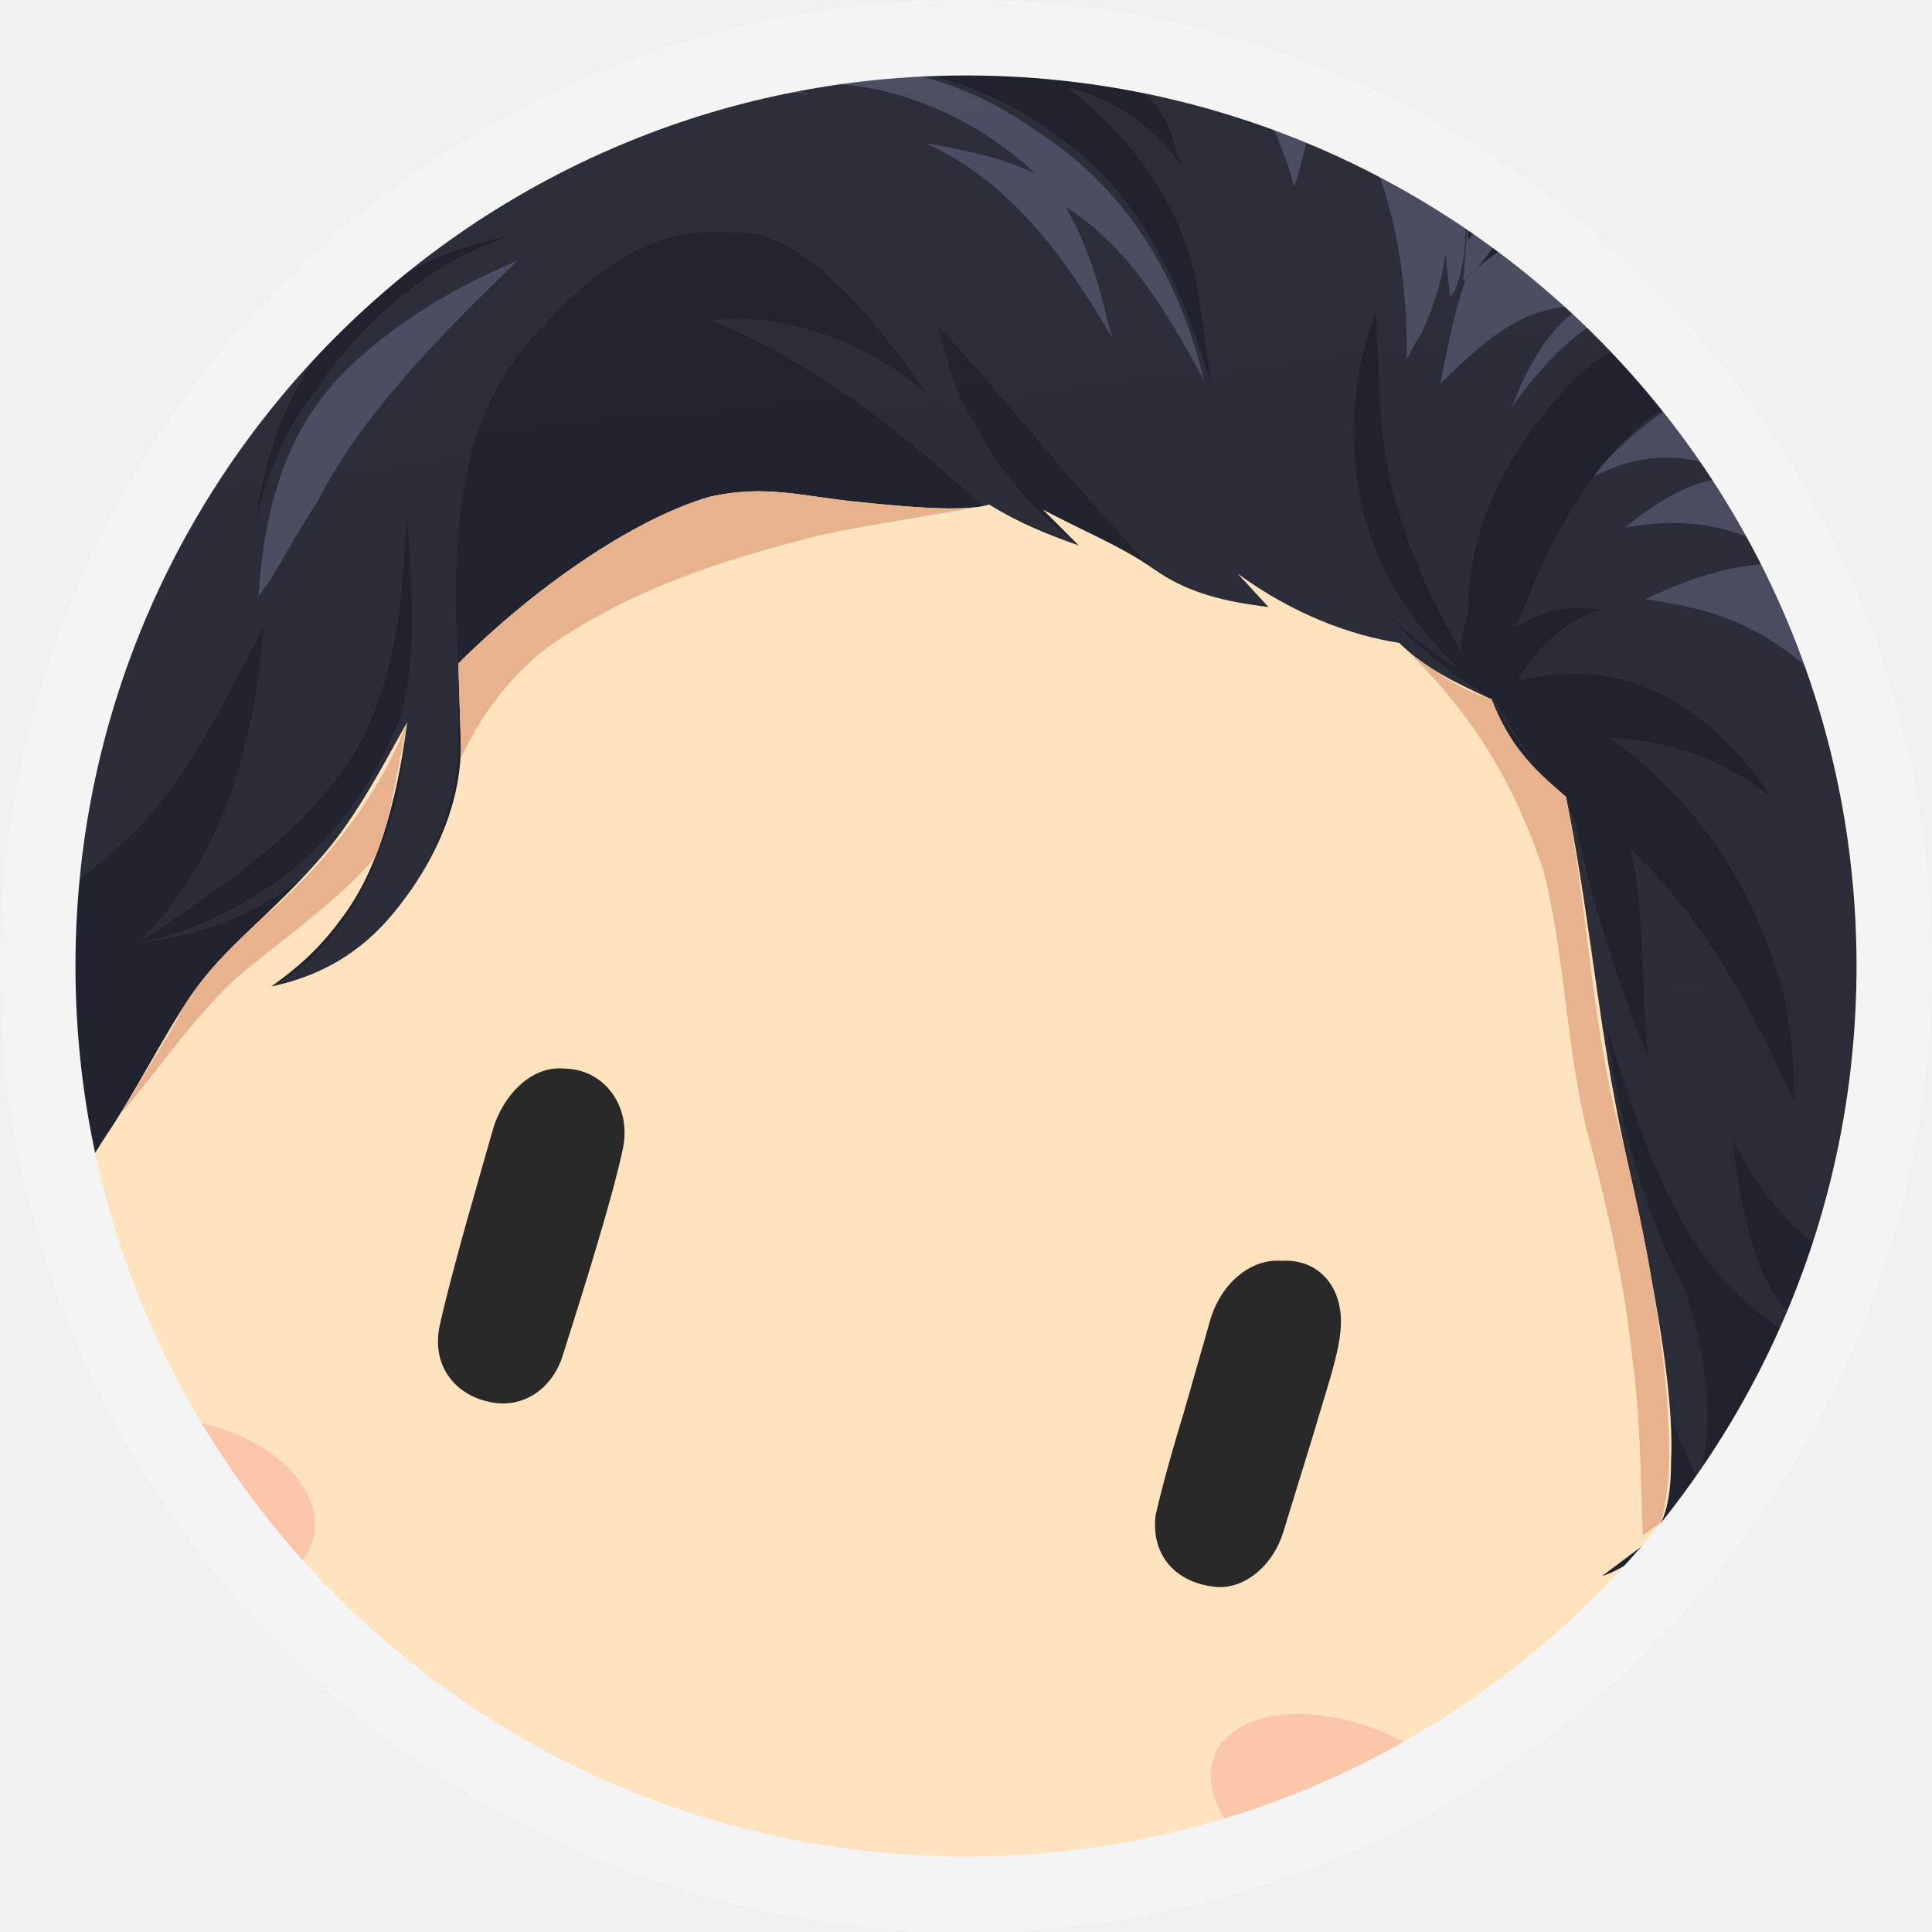
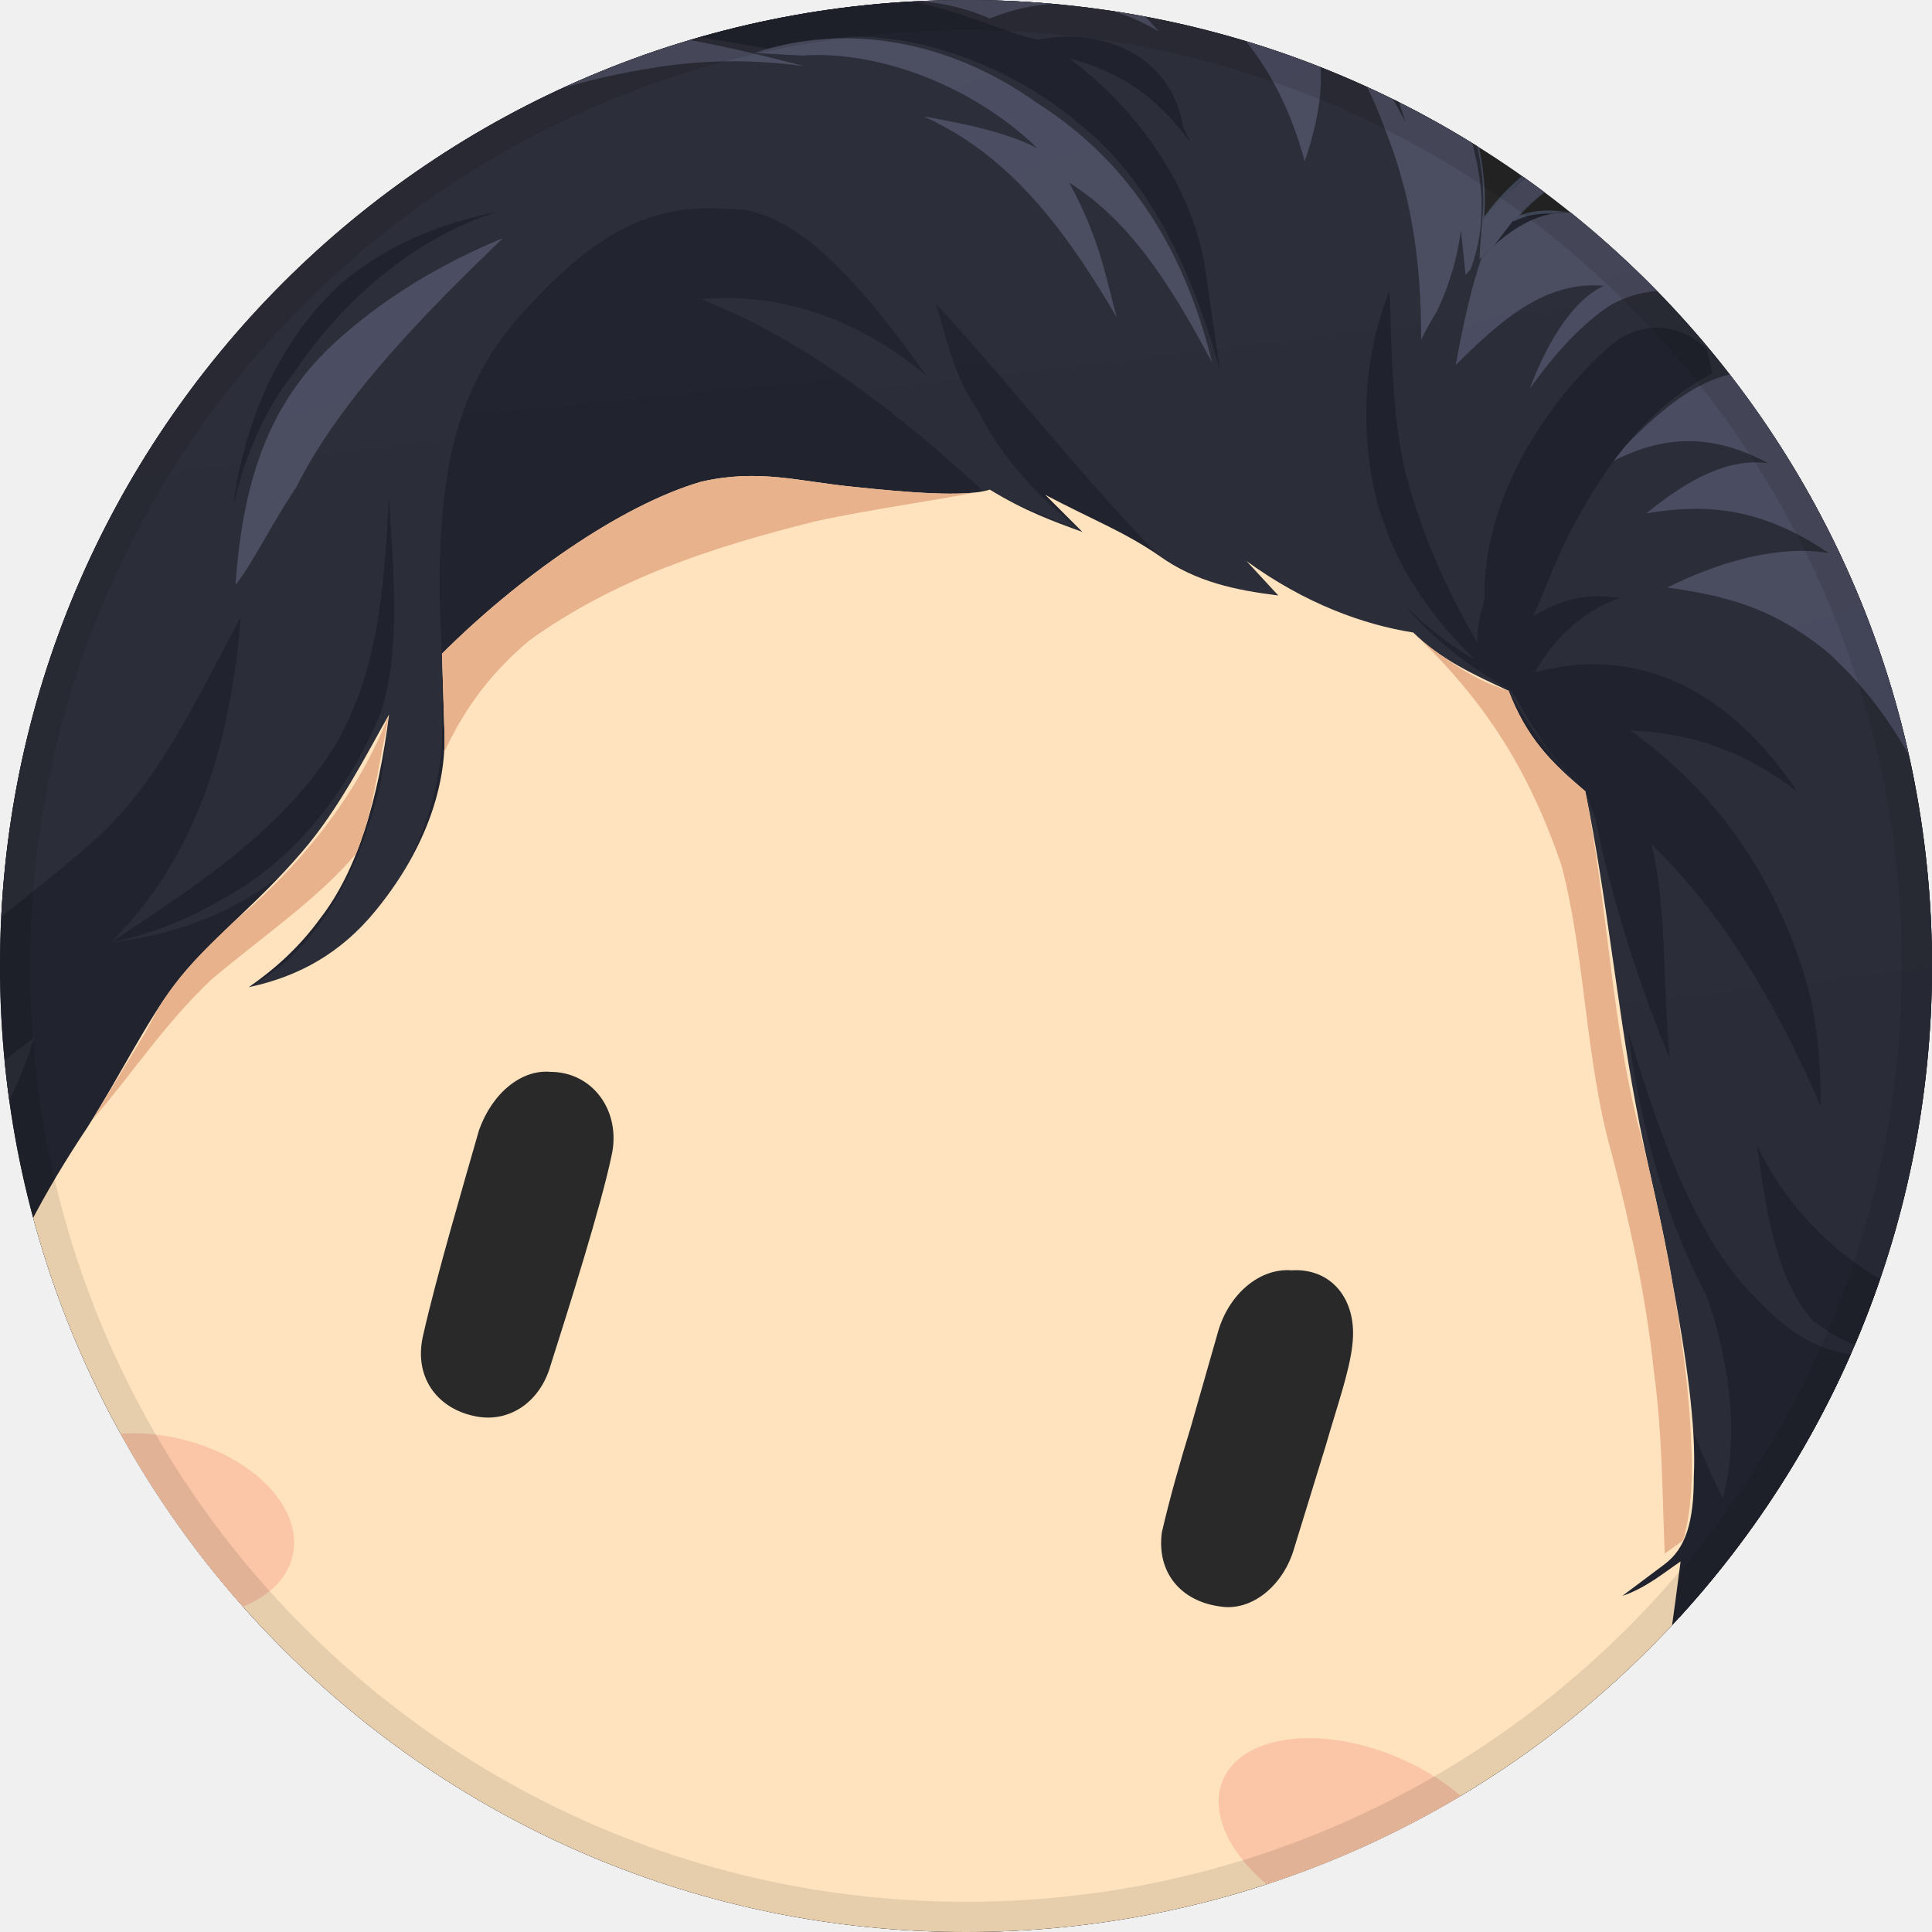
<svg xmlns="http://www.w3.org/2000/svg" height="64" viewBox="0 0 64 64" width="64">
  <defs>
+     <style>
+     .edge {
+       fill: none;
+       stroke: #000;
+       stroke-opacity: 0.1;
+       stroke-width: 1;
+     }
+     @media (prefers-color-scheme: dark) {
+       .edge {
+         stroke: #fff;
+       }
+     }
+     </style>
    <clipPath id="disc">
-       <circle cx="32" cy="32" r="31" />
+       <circle cx="32" cy="32" r="32" />
    </clipPath>
  </defs>
-   <circle cx="32" cy="32" fill="#262626" r="31" />
+   <circle cx="32" cy="32" fill="#262626" r="32" />
  <g clip-path="url(#disc)">
-     <svg height="62" preserveAspectRatio="xMidYMid slice" viewBox="110 60 730 730" width="62" x="1" y="1">
+     <svg height="64" preserveAspectRatio="xMidYMid slice" viewBox="110 60 730 730" width="64" x="0" y="0">
      <defs>
        <linearGradient gradientUnits="userSpaceOnUse" id="hairBase" x1="398" x2="498" y1="40" y2="1025">
          <stop offset="0" stop-color="#22242f" />
          <stop offset="1" stop-color="#1f222c" />
        </linearGradient>
        <linearGradient gradientUnits="userSpaceOnUse" id="hairMid" x1="393" x2="485" y1="80" y2="865">
          <stop offset="0" stop-color="#2c2e39" />
          <stop offset="1" stop-color="#292c37" />
        </linearGradient>
        <linearGradient gradientUnits="userSpaceOnUse" id="hairLight" x1="470" x2="728" y1="16" y2="777">
          <stop offset="0" stop-color="#4c4e62" />
          <stop offset=".55" stop-color="#494b60" />
          <stop offset="1" stop-color="#444759" />
        </linearGradient>
        <linearGradient gradientUnits="userSpaceOnUse" id="shirt" x1="98" x2="540" y1="886" y2="1160">
          <stop offset="0" stop-color="#304570" />
          <stop offset="1" stop-color="#2e426d" />
        </linearGradient>
        <path d="m277 307c28-28 67-56 98-65 22-5 37 0 58 2 19 2 42 4 51 1 13 8 24 12 35 16l-14-14c17 9 30 14 43 23 14 10 29 13 45 15l-12-13c22 16 44 24 63 27 10 10 23 16 36 22 7 18 16 27 29 38 8 39 12 81 19 118 4 22 10 44 14 68 5 27 9 54 8 73 0 17-3 27-11 33l-16 12c9-3 16-9 22-13-5 39-10 75-24 115-7 22-13 40-22 56-10 28-23 55-37 67-41 37-94 58-138 66-46 10-94 8-144 0-49-10-97-26-138-46-25-13-51-27-69-42-30-22-55-49-73-80-15-24-23-47-28-70-2-21-1-47 9-67 6-29 13-57 23-86s23-53 39-77c12-19 23-41 33-54 12-16 31-30 48-50 14-16 25-38 33-52-4 32-12 59-26 77-8 11-17 19-27 26 19-4 35-13 48-29 18-22 26-45 26-65z" id="faceShape" />
        <clipPath id="faceClip">
          <use href="#faceShape" />
        </clipPath>
      </defs>
      <path d="m0 396c8-22 18-37 31-53-3-7-5-14-6-21-2-19 6-42 21-59 14-18 34-30 57-40 9-39 35-75 69-101 23-17 50-23 82-27 24-18 52-25 85-23 38-35 75-54 120-60 36-7 54 0 87 8 29-2 57 0 77 18 29 27 51 71 47 106 14-20 33-32 53-28 24 0 46 26 53 48 3 14 1 29-3 37 17 9 37 35 44 54 36 17 64 29 81 59 17 29 20 62 7 100 9 12 18 25 24 39 7 18 10 33 5 46-5 14-14 27-23 35 2 27-3 63-20 88 8 21 10 43 6 66-6 29-25 51-47 63 2 14 13 25 29 27-10 7-21 8-31 7-11 31-39 58-74 70-7 13-5 24 12 20-9 10-21 14-33 14-13 21-40 29-67 14-10 17-12 32 0 42 10 11 21 9 34 2-10 22-28 28-47 26 11 20-4 43-22 52-20 11-41 6-55-10 15 10 30-7 34-13-20-2-38-15-46-25-9 14-9 32 10 45-11 1-20-4-28-10-24 5-53-4-70-25-16 13-36 13-51 3l-271-124-7 29c-21-11-36-27-48-46-14 1-21-5-28-15l10 16c-15-8-26-25-35-41-14 10-31 0-41-10 12 3 23-8 31-20-14 3-27-2-33-6-13-2-20-13-23-22zm112-178c12-40 45-78 88-99-22 24-39 48-53 71-13 9-25 19-35 28zm-78 118c-5-8-5-15-3-27 6-36 35-62 77-79-23 24-45 51-54 87zm648-193c23-27 45-21 63-8 17 15 24 31 24 50-18-24-35-34-54-41-15-5-25-5-33-1zm167 145c30 18 51 50 56 78 1 16-4 28-8 38l-7-9c-3-28-16-58-31-87zm69 170c9 17 14 26 12 33-4 15-12 24-19 31l-2-15c9-18 11-32 9-49z" fill="url(#hairBase)" fill-rule="evenodd" stroke="#444c5e" stroke-linejoin="round" stroke-width="1.15" />
      <path d="m103 223c9-39 35-75 69-101 22-16 49-23 82-27l-12 9c-31 5-60 23-83 46-22 24-37 46-47 68z" fill="url(#hairLight)" />
      <path d="m30 342c-9-12-6-30-1-46 10-32 38-56 74-73l6 5c-23 11-44 26-61 46-16 20-21 42-16 55l4 8z" fill="#4b4f63" />
      <path d="m669 145c14-18 32-31 48-30 17-1 31 7 43 21 12 15 20 38 17 51-1 6-2 11-4 15l-5-7c4-12 1-29-5-41-8-15-22-27-36-30-17-5-31 4-45 19l-13 17z" fill="url(#hairLight)" />
      <path d="m817 255c38 16 64 29 80 57 17 31 21 61 8 102l-7-10c7-18 9-33 3-54-7-24-22-46-52-62l-18-10z" fill="url(#hairLight)" />
      <path d="m918 446c14 17 21 33 17 50-5 17-15 30-24 38l-1-12c12-9 19-22 20-34 2-11-6-24-12-32z" fill="#45495b" />
      <path d="m338 72c39-35 76-54 121-60 36-7 54 0 87 8 29-2 57 0 77 18 29 27 51 71 47 106l-1 13c-8 26-8 61 0 101 2 27 6 48 12 63-44-19-98-43-134-52-44-45-79-97-121-129-28-21-51-44-88-68z" fill="url(#hairMid)" />
      <path d="m339 72c37-35 78-54 120-60 23-4 37-3 50 0l37 8c-16-1-27 4-37 7-31-11-59-9-82-2-28 11-47 28-60 49l-7-1c12-15 26-26 42-33-23 11-43 23-56 32z" fill="url(#hairLight)" />
      <path d="m410 67c32-20 67-31 99-40 17-6 26-7 37-7 29-1 58 2 76 18 23 20 39 51 45 79 5 20 3 35-3 49l-2-19c-2 16-8 30-15 42 0-32-4-56-14-81-8-22-18-36-30-43 10 18 6 38 0 56-10-37-29-56-51-72-13-5-30-9-41-9 16 8 28 22 37 32-20-12-42-14-64-5-23-10-46-8-74 0z" fill="url(#hairLight)" />
      <path d="m556 31c28 5 49 13 61 28 13 16 19 31 24 47-16-30-34-58-85-75z" fill="#2a2c37" />
      <path d="m369 74c32-11 57-19 83-14 21 4 37 12 50 15 26-5 51 7 55 33l3 6c-14-19-28-27-46-32 28 21 46 50 51 77l6 41c-12-43-29-74-53-93-29-25-70-37-97-32l-27 6z" fill="#20232d" />
      <path d="m670 157c18-18 33-21 52-12 18 8 32 20 42 36l9 20c16 9 37 35 44 54 28 13 48 24 63 42 12 21 21 46 19 72-7-20-20-48-50-81 10 27 12 50 15 73l27 33c11 14 24 31 32 48 11 23 10 46-4 63l-9 3c3 33 2 64-6 88-4 13-9 22-14 29 8 21 10 41 6 62-6 30-24 51-46 64 2 14 14 26 29 27-20 13-40 6-62-1-25 4-47-2-63-11-13 26-31 45-54 53 17-42 30-84 38-119 9-31 10-55 9-80-2-36-11-69-18-102-8-39-14-102-21-159-12-13-20-24-28-38-17-17-31-41-41-70-7-27 2-60 21-83z" fill="url(#hairMid)" />
      <path d="m670 157c17-17 31-21 51-12 19 8 34 21 43 36-13-13-30-14-45-6-11 7-22 19-31 32 7-19 17-34 28-39-22-2-39 13-56 30 3-16 6-30 10-41z" fill="url(#hairLight)" />
      <path d="m773 201c17 9 37 36 44 54 18 9 34 16 47 25-1 26 0 58 0 81l27 33c14 16 27 35 30 55 1 23-5 44-13 58 4 32 4 60-3 81-5 18-9 27-18 38 13-38 19-76 12-112-5-31-21-56-28-87l-12-30c2 18 3 37 0 44-5-56-25-105-59-135-21-17-39-21-60-24 22-11 44-16 61-13-25-17-46-19-69-15 16-13 31-21 46-19-24-13-43-9-60 0 19-21 38-36 55-34z" fill="url(#hairLight)" />
      <path d="m0 396c12-33 37-59 66-82 24-18 46-36 74-50-36 9-61 25-85 53 2-24 18-48 36-72 18-25 48-50 78-69l38-21c11-31 27-48 47-60 24-18 52-25 85-23 31-2 63 9 85 9 39-3 79 18 107 51 31 36 48 92 73 135 23 26 47 39 76 54-17-8-33-16-37-22-18-3-37-13-62-27l12 13c-19-1-35-8-46-16-18-17-32-48-51-77-19-34-29-45-54-59 27 33 20 57 38 83 8 16 22 32 39 45l-38-16c-31-28-64-55-106-72 34-3 64 11 85 29-26-37-51-64-75-63-34-3-56 15-80 42-22 26-32 58-28 126v35c-4 45-33 85-73 91 27-14 43-47 50-78l3-25c-5 15-12 30-21 42-21 24-48 40-84 44 32-32 45-74 49-123-20 38-33 65-57 86-31 27-64 48-84 76 2-40 16-79 40-104-24 13-44 35-62 54l18-36c-23 16-42 45-56 72z" fill="url(#hairMid)" />
      <path d="m205 180c4-25 14-50 31-69 21-25 51-38 79-39 38-3 71 6 99 13-30-4-52-1-75 4-43 10-81 27-106 52-11 11-21 26-28 39z" fill="url(#hairLight)" />
      <path d="m395 80c33-11 72-6 107 19 33 21 55 53 66 98-17-32-32-54-54-68 12 22 14 37 18 51-21-36-42-62-73-76 17 3 31 6 43 12-26-25-62-37-89-35z" fill="url(#hairLight)" />
      <path d="m70 284c18-35 56-82 101-106l38-24c-30 44-63 65-91 88-22 15-38 31-48 42z" fill="url(#hairLight)" />
      <path d="m298 140c-32 10-59 34-77 61-13 16-20 37-23 51 4-32 17-63 41-85 17-14 35-22 59-27z" fill="#20232d" />
      <path d="m300 150c-28 27-61 60-78 94-10 15-16 28-23 37 3-44 15-71 38-92 22-20 46-32 63-39z" fill="url(#hairLight)" />
      <path d="m257 248c2 31 4 59-3 81-11 27-29 51-52 66-16 10-33 18-50 21 30-20 65-42 85-75 16-28 18-58 20-93z" fill="#20232d" />
      <path d="m0 477c9-16 18-33 25-51-2 13 0 23 3 32-15 21-21 40-24 67 24-12 42-29 61-51l-26 8c23-16 46-31 71-48-8 18-16 35-29 50l42-32c-9 28-18 41-41 54-28 18-56 31-82 29z" fill="url(#hairMid)" />
      <path d="m0 539 14 10c-7 5-10 9-14 13z" fill="#303340" />
      <path d="m11 615c-1-16-2-29 7-38l20-11c-13 13-17 25-22 39z" fill="#2c2f3b" />
      <path d="m0 746c20 11 42 9 55 2-3 18-11 23-26 27-13-2-22-10-29-24z" fill="#2c2f3b" />
      <path d="m25 799c15 2 26-8 31-20-8 17-14 23-20 24 12 8 23 9 29 7-12 9-29-1-40-11z" fill="#292d38" />
      <path d="m635 170c-12 30-10 61-4 82 7 23 20 44 49 69-17-24-31-53-38-79-6-21-6-48-7-72z" fill="#20232d" />
      <path d="m671 286c-1-34 20-71 47-95 14-12 29-7 37 1l2 9c-24 13-39 33-51 55-9 16-13 30-17 37 12-7 21-9 33-7-15 5-26 17-32 28 41-11 75 9 99 45-20-15-39-22-63-23 32 23 53 53 65 90 6 18 7 37 7 52-15-34-34-70-64-99 6 24 4 53 7 81-10-23-23-63-28-90l-4-11c-14-13-20-25-28-38-16-9-30-20-40-32 9 9 21 18 30 22-5-9-2-17 0-25z" fill="#20232d" />
      <path d="m725 449c12 40 26 80 49 102 14 15 30 24 49 20 18-4 27-19 28-72 2 44-2 79-8 105-8 29-30 56-54 67 9-2 17-4 25-10l-19 30c34-15 51-38 64-68-5 26-19 45-17 70 18-10 30-28 38-53 9 37 0 72-21 91-16 14-34-1-50-16 2 14 7 26 15 39-24-5-46-24-54-42 4 24 19 48 47 65-24 8-47 0-63-11-13 26-31 45-54 53 19-44 30-84 38-119 8-28 8-41 8-56 1-28-5-58-11-84 10 29 19 53 26 66 7-26 1-56-6-76-15-28-25-63-30-101z" fill="#20232d" />
      <path d="m774 493c13 27 36 48 64 59 8-16 11-32 13-53 3 26 0 49-4 64-17 15-38 7-52-4-13-14-18-41-21-66z" fill="#20232d" />
      <path d="m866 470c15 32 14 61 12 70l3-15c4 29-7 55-32 80 6-16 9-28 10-39-10 6-23 9-35 7 15-5 27-16 39-30 8-24 7-50 3-73z" fill="url(#hairLight)" />
      <path d="m848 733c-13 10-8 31 2 40 9 7 20 8 29 5-13 9-28 10-46 4-16-7-29-19-39-32 6 14 14 23 23 28-22 5-45-3-62-12 8-13 13-33 15-54 11 23 30 37 54 42-9-13-12-25-15-39 14 17 27 24 39 18z" fill="#2e303d" />
      <path d="m848 733c0 21 5 35 19 42 5 2 9 3 12 3-14 6-27 3-35-3-9-7-7-27-4-35z" fill="#454759" />
      <path d="m774 855c-13 10-25 23-41 34-17 16-30 16-47 14 13 12 28 9 42 3 11-4 21-11 25-17 12 0 24-5 33-14-9 4-19 1-16-9z" fill="#2b2e39" />
      <path d="m685 903c-10 18-11 33 0 42 11 12 25 8 35 2-10 20-27 28-46 26 4 6 5 13 3 21-4 18-16 30-34 34-16 5-33 2-47-13 5 4 9 6 17 4 11-4 21-18 20-32 1-12-5-24-5-39 3 6 10 15 22 21-5-11-1-24 5-36 8-14 18-22 30-30z" fill="#2d303c" />
      <path d="m0 877c43-4 91-1 124 8 19-3 30 2 43 11l8 27c66 49 179 82 267 68 13 8 32 24 44 38 28 18 67 47 99 75 28 23 50 41 65 56h-650z" fill="url(#shirt)" />
      <path d="m154 887c-9 2-13 15-11 38l5 9c5-15 14-27 19-38z" fill="#253454" />
      <path d="m442 991c12 6 19 16 24 32l-14 17-19-21c-2-11 3-21 9-28z" fill="#253453" />
      <path d="m175 864c-1 23-12 46-28 59l-4 2c7 30 22 59 41 82 22 27 56 50 90 64 31 12 62 16 91 12 36-5 65-20 87-43-14-13-21-19-19-29 2-19 15-37 30-51-87-7-209-51-288-96z" fill="#ffe3be" />
      <path d="m175 864c-2 23-12 48-28 59l-4 2c9 45 37 81 73 112 55 5 101-5 141-18 36-11 65-22 88-33 4-9 12-19 18-26-87-7-209-51-288-96z" fill="#e8b28c" />
      <path d="m434 1019c6 7 12 14 18 21-4 6-10 12-14 16-3-14-6-26-4-37z" fill="#eab58e" />
      <path d="m122 885c-18 21-22 55-15 86 10 41 36 80 70 111 44 40 101 57 150 57 20 2 37 1 48-2 41-11 79-32 100-55 14-17 18-35 12-53l-23-22c5 14 2 46-3 57-11 26-38 44-69 57-24 12-44 9-64 10-56 0-104-20-144-53-34-28-56-60-67-96-12-35-8-69 5-97z" fill="#26385e" />
      <path d="m0 1066c21-33 38-66 52-97-10 44-22 88-36 138l-16 43z" fill="#26385d" />
      <path d="m62 572c-15 6-28 16-40 31-12 13-14 32-13 50 0 21 7 39 23 52 11 9 24 12 41 11l16-39-8-28c-17-19-23-38-19-77z" fill="#ffdab5" />
      <path d="m62 573c-6 30 0 56 19 76l-6 14c-5-3-9-6-15-8-15-6-23-28-18-48l2-7c-9 3-18 6-25 10 10-18 26-30 43-37z" fill="#e8b18b" />
      <path d="m753 766c11 8 25 15 38 16-4 26-13 47-27 67-15 23-32 41-51 47-16 5-37 0-51-9 15-14 28-36 37-67 22-10 41-30 54-54z" fill="#ffdab5" />
      <path d="m754 766c13 10 26 15 37 16-3 15-7 29-15 41-4-12-9-17-16-26-8 19-18 31-32 36-13 6-23 2-36 8l8-22c24-11 42-31 54-53z" fill="#e8b18b" />
      <use fill="#ffe3be" href="#faceShape" />
      <g clip-path="url(#faceClip)" fill="#e8b28c">
        <path d="m277 307c28-28 67-56 98-65 22-5 37 0 58 2 19 2 42 4 51 1-19 4-43 7-66 12-40 10-76 22-108 45-13 11-24 24-33 44z" />
        <path d="m257 330c-5 25-7 40-12 52-14 17-36 32-55 48-18 17-31 37-45 53l20-33c10-19 14-24 25-35 26-20 53-49 67-85z" />
        <path d="m644 299c13 11 23 18 36 22 9 19 16 26 29 38 9 47 10 89 21 130 11 44 18 87 19 116 1 18-1 30-3 37l-7 5c-1-26-1-46-4-68-3-29-9-56-16-83-10-35-10-75-19-109-13-38-30-63-56-88z" />
      </g>
      <ellipse cx="170.2" cy="636.2" fill="#fbc5a7" rx="51.7" ry="33.5" transform="matrix(.9744 .225 -.225 .9744 147.5 -21.98)" />
      <ellipse cx="625" cy="755.1" fill="#fbc5a7" rx="57.5" ry="33.7" transform="matrix(.9205 .3907 -.3907 .9205 344.7 -184.2)" />
      <g fill="#292929">
        <path d="m291 487c5-14 16-23 27-22 16 0 27 15 23 32-4 19-16 57-23 79-4 14-16 22-29 19-14-3-23-15-19-31 5-22 15-56 21-77z" />
        <path d="m570 564c4-15 16-25 28-24 15-1 25 11 23 28-1 10-6 24-10 38l-12 39c-4 14-16 24-28 22-15-2-24-13-22-28 3-13 7-27 11-40z" />
      </g>
    </svg>
  </g>
-   <circle cx="32" cy="32" fill="none" r="30.75" stroke="#f4f4f5" stroke-width="2.5" />
+   <circle class="edge" cx="32" cy="32" r="31.5" />
</svg>
